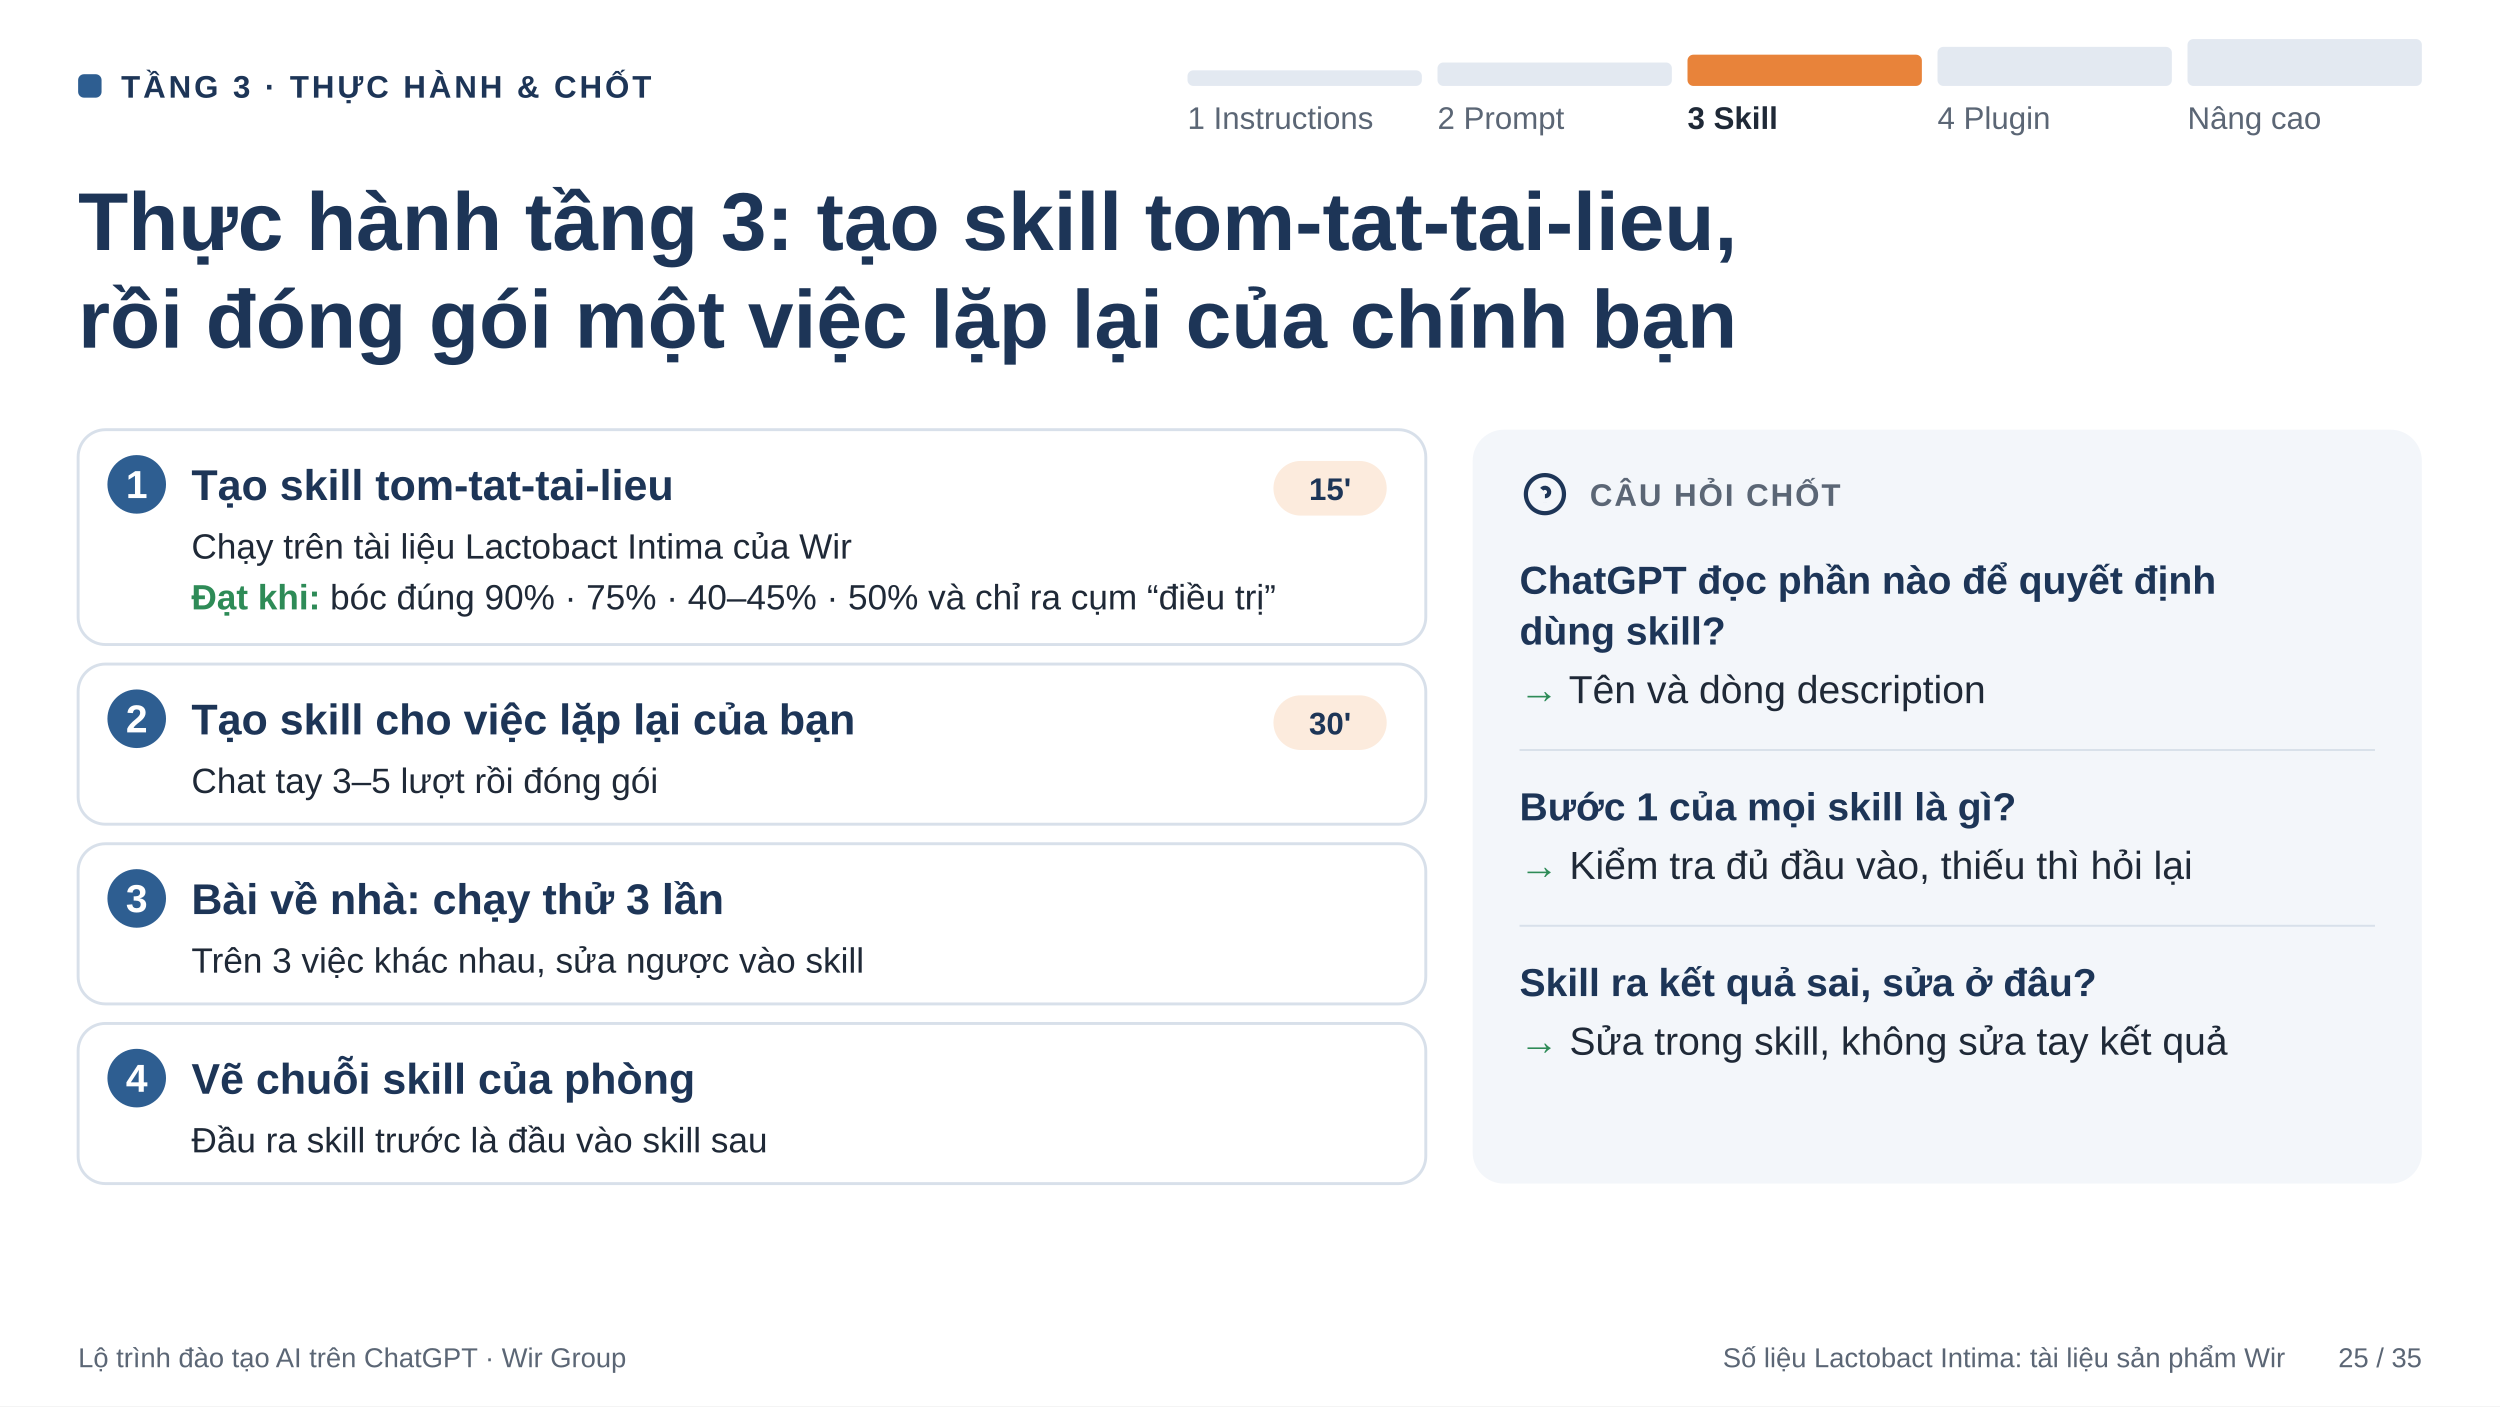
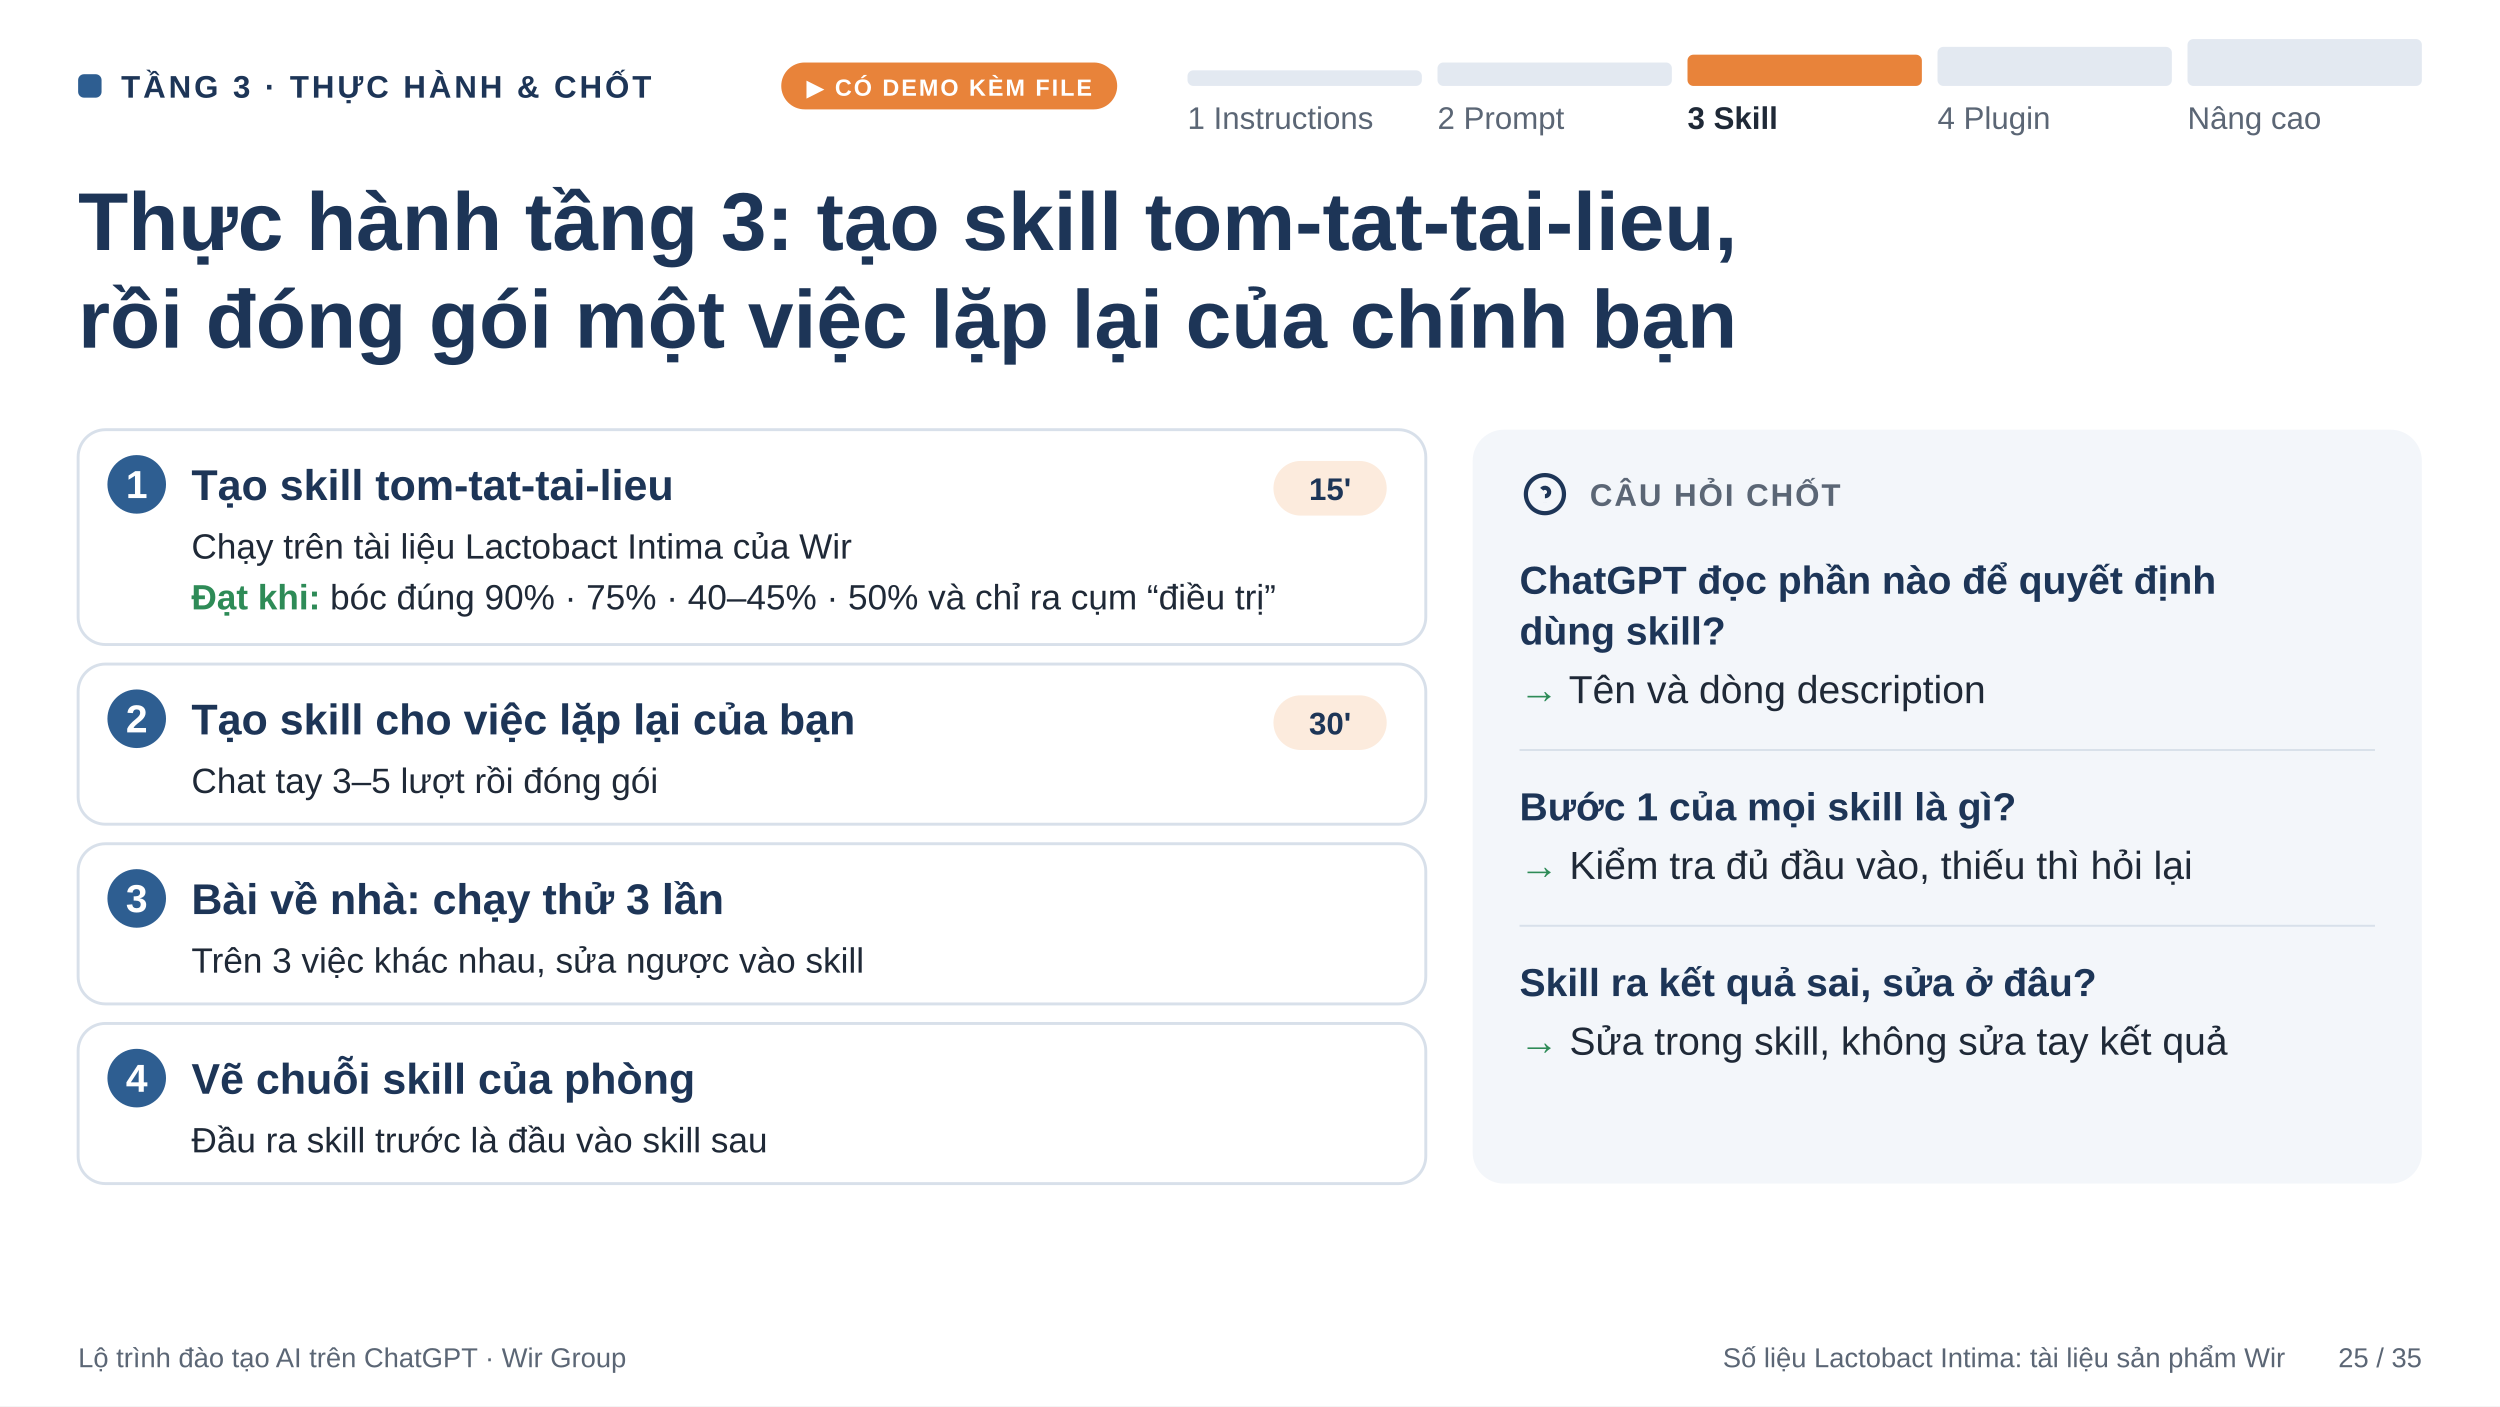
<svg xmlns="http://www.w3.org/2000/svg" viewBox="0 0 1280 720" width="1280" height="720" font-family="Aptos, 'Segoe UI', Arial, sans-serif" data-pptx-page-role="content">
  <rect id="bg" data-pptx-role="background" x="0" y="0" width="1280" height="720" fill="#FFFFFF" />
  <g id="section-kicker" data-pptx-role="chrome" data-pptx-bounds="40 30 540 30">
    <rect x="40" y="38" width="12" height="12" rx="3" fill="#2E5E91" />
    <text x="62" y="50" font-size="16" font-weight="bold" letter-spacing="1.5" fill="#1D3557">TẦNG 3 · THỰC HÀNH &amp; CHỐT</text>
+   </g>
+   <g id="demo-flag" data-pptx-role="chrome" data-pptx-bounds="400 30 180 28">
+     <rect x="400" y="32" width="172" height="24" rx="12" fill="#E8833A" />
+     <text x="486" y="49" font-size="12" font-weight="bold" letter-spacing="1" fill="#FFFFFF" text-anchor="middle">▶ CÓ DEMO KÈM FILE</text>
  </g>
  <g id="roadmap-tracker" data-pptx-role="chrome" data-pptx-bounds="600 14 640 62">
    <rect x="608" y="36" width="120" height="8" rx="3" fill="#E3E9F1" />
    <rect x="736" y="32" width="120" height="12" rx="3" fill="#E3E9F1" />
    <rect x="864" y="28" width="120" height="16" rx="3" fill="#E8833A" />
    <rect x="992" y="24" width="120" height="20" rx="3" fill="#E3E9F1" />
    <rect x="1120" y="20" width="120" height="24" rx="3" fill="#E3E9F1" />
    <text x="608" y="66" font-size="16" fill="#5B6675">1 Instructions</text>
    <text x="736" y="66" font-size="16" fill="#5B6675">2 Prompt</text>
    <text x="864" y="66" font-size="16" font-weight="bold" fill="#1F2937">3 Skill</text>
    <text x="992" y="66" font-size="16" fill="#5B6675">4 Plugin</text>
    <text x="1120" y="66" font-size="16" fill="#5B6675">Nâng cao</text>
  </g>
  <text font-size="42" font-weight="bold" fill="#1D3557" x="40" y="128">Thực hành tầng 3: tạo skill tom-tat-tai-lieu,</text>
  <text font-size="42" font-weight="bold" fill="#1D3557" x="40" y="178">rồi đóng gói một việc lặp lại của chính bạn</text>
  <g id="task-1" data-pptx-bounds="40 220 698 110">
    <rect x="40" y="220" width="690" height="110" rx="14" fill="#FFFFFF" stroke="#D8E0EA" stroke-width="1.5" />
    <circle cx="70" cy="248" r="15" fill="#2E5E91" />
    <text x="70" y="255" font-size="20" font-weight="bold" text-anchor="middle" fill="#FFFFFF">1</text>
    <text x="98" y="256" font-size="22" font-weight="bold" fill="#1D3557">Tạo skill tom-tat-tai-lieu</text>
    <rect x="652" y="236" width="58" height="28" rx="14" fill="#FCEBDD" />
    <text x="681" y="256" font-size="16" font-weight="bold" text-anchor="middle" fill="#1D3557">15'</text>
    <text x="98" y="286" font-size="18" fill="#1F2937">Chạy trên tài liệu Lactobact Intima của Wir</text>
    <text x="98" y="312" font-size="18" fill="#1F2937">
      <tspan font-weight="bold" fill="#2E8B57">Đạt khi:</tspan> bóc đúng 90% · 75% · 40–45% · 50% và chỉ ra cụm “điều trị”</text>
  </g>
  <g id="task-2" data-pptx-bounds="40 340 690 82">
    <rect x="40" y="340" width="690" height="82" rx="14" fill="#FFFFFF" stroke="#D8E0EA" stroke-width="1.5" />
    <circle cx="70" cy="368" r="15" fill="#2E5E91" />
    <text x="70" y="375" font-size="20" font-weight="bold" text-anchor="middle" fill="#FFFFFF">2</text>
    <text x="98" y="376" font-size="22" font-weight="bold" fill="#1D3557">Tạo skill cho việc lặp lại của bạn</text>
    <rect x="652" y="356" width="58" height="28" rx="14" fill="#FCEBDD" />
    <text x="681" y="376" font-size="16" font-weight="bold" text-anchor="middle" fill="#1D3557">30'</text>
    <text x="98" y="406" font-size="18" fill="#1F2937">Chat tay 3–5 lượt rồi đóng gói</text>
  </g>
  <g id="task-3" data-pptx-bounds="40 432 690 82">
    <rect x="40" y="432" width="690" height="82" rx="14" fill="#FFFFFF" stroke="#D8E0EA" stroke-width="1.5" />
    <circle cx="70" cy="460" r="15" fill="#2E5E91" />
    <text x="70" y="467" font-size="20" font-weight="bold" text-anchor="middle" fill="#FFFFFF">3</text>
    <text x="98" y="468" font-size="22" font-weight="bold" fill="#1D3557">Bài về nhà: chạy thử 3 lần</text>
    <text x="98" y="498" font-size="18" fill="#1F2937">Trên 3 việc khác nhau, sửa ngược vào skill</text>
  </g>
  <g id="task-4" data-pptx-bounds="40 524 690 82">
    <rect x="40" y="524" width="690" height="82" rx="14" fill="#FFFFFF" stroke="#D8E0EA" stroke-width="1.5" />
    <circle cx="70" cy="552" r="15" fill="#2E5E91" />
    <text x="70" y="559" font-size="20" font-weight="bold" text-anchor="middle" fill="#FFFFFF">4</text>
    <text x="98" y="560" font-size="22" font-weight="bold" fill="#1D3557">Vẽ chuỗi skill của phòng</text>
    <text x="98" y="590" font-size="18" fill="#1F2937">Đầu ra skill trước là đầu vào skill sau</text>
  </g>
  <g id="quiz-card" data-pptx-bounds="754 220 486 386">
    <rect x="754" y="220" width="486" height="386" rx="16" fill="#F3F6FA" />
    <g transform="translate(778, 240) scale(1.08333)" fill="none" stroke="#1D3557" stroke-width="2">
      <path d="M3 12a9 9 0 1 0 18 0a9 9 0 0 0 -18 0" />
      <path d="M12 16v.01" />
      <path d="M12 13a2 2 0 0 0 .914 -3.782a1.98 1.98 0 0 0 -2.414 .483" />
    </g>
    <text x="814" y="259" font-size="16" font-weight="bold" letter-spacing="1" fill="#5B6675">CÂU HỎI CHỐT</text>
    <text font-size="20" font-weight="bold" fill="#1D3557" x="778" y="304">ChatGPT đọc phần nào để quyết định</text>
    <text font-size="20" font-weight="bold" fill="#1D3557" x="778" y="330">dùng skill?</text>
    <line x1="778" y1="384" x2="1216" y2="384" stroke="#D8E0EA" stroke-width="1" />
    <text x="778" y="420" font-size="20" font-weight="bold" fill="#1D3557">Bước 1 của mọi skill là gì?</text>
    <line x1="778" y1="474" x2="1216" y2="474" stroke="#D8E0EA" stroke-width="1" />
    <text x="778" y="510" font-size="20" font-weight="bold" fill="#1D3557">Skill ra kết quả sai, sửa ở đâu?</text>
  </g>
  <g id="answer-1" data-pptx-bounds="778 340 438 30">
    <text x="778" y="360" font-size="20" fill="#1F2937">
      <tspan font-weight="bold" fill="#2E8B57">→</tspan> Tên và dòng description</text>
  </g>
  <g id="answer-2" data-pptx-bounds="778 430 438 30">
    <text x="778" y="450" font-size="20" fill="#1F2937">
      <tspan font-weight="bold" fill="#2E8B57">→</tspan> Kiểm tra đủ đầu vào, thiếu thì hỏi lại</text>
  </g>
  <g id="answer-3" data-pptx-bounds="778 520 438 30">
    <text x="778" y="540" font-size="20" fill="#1F2937">
      <tspan font-weight="bold" fill="#2E8B57">→</tspan> Sửa trong skill, không sửa tay kết quả</text>
  </g>
  <text id="footer-course" data-pptx-role="footer" x="40" y="700" font-size="14" fill="#5B6675">Lộ trình đào tạo AI trên ChatGPT · Wir Group</text>
  <text id="source-note" data-pptx-role="footer" x="1170" y="700" font-size="14" text-anchor="end" fill="#5B6675">Số liệu Lactobact Intima: tài liệu sản phẩm Wir</text>
  <text id="page-number" data-pptx-role="page-number" x="1240" y="700" font-size="14" text-anchor="end" fill="#5B6675">25 / 35</text>
</svg>
